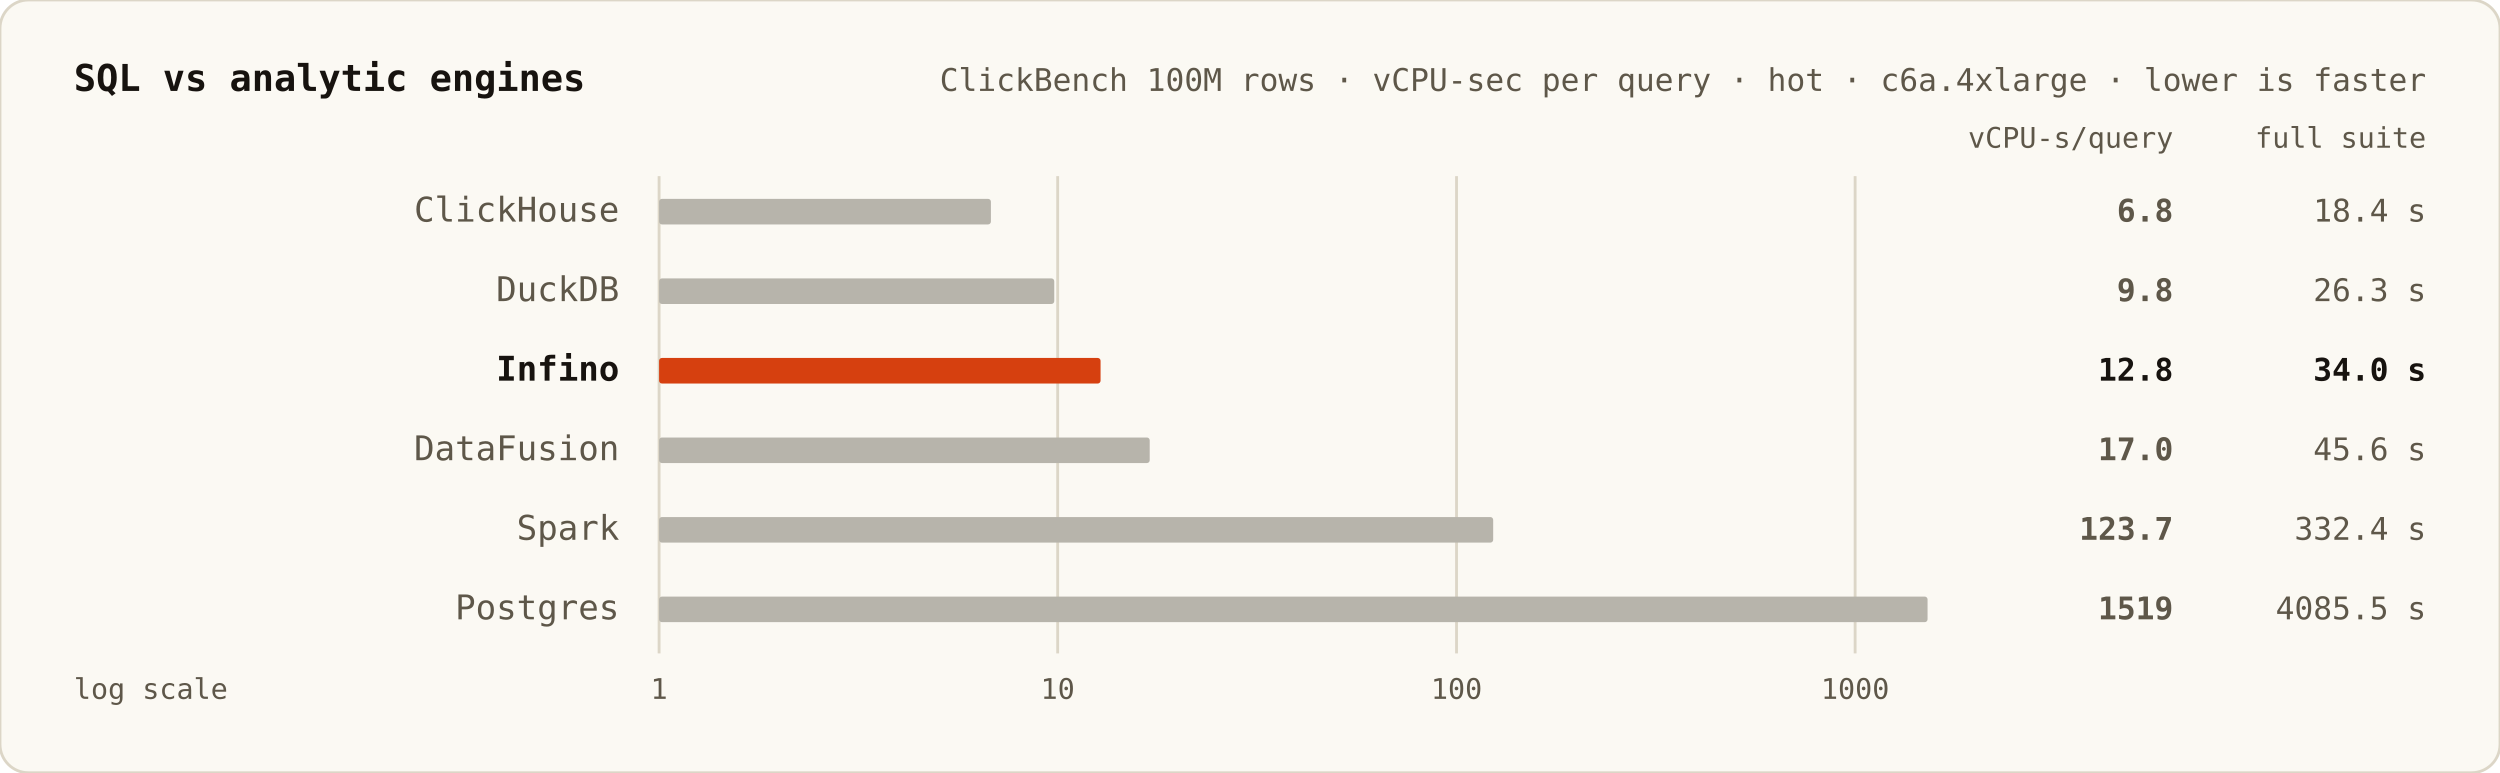
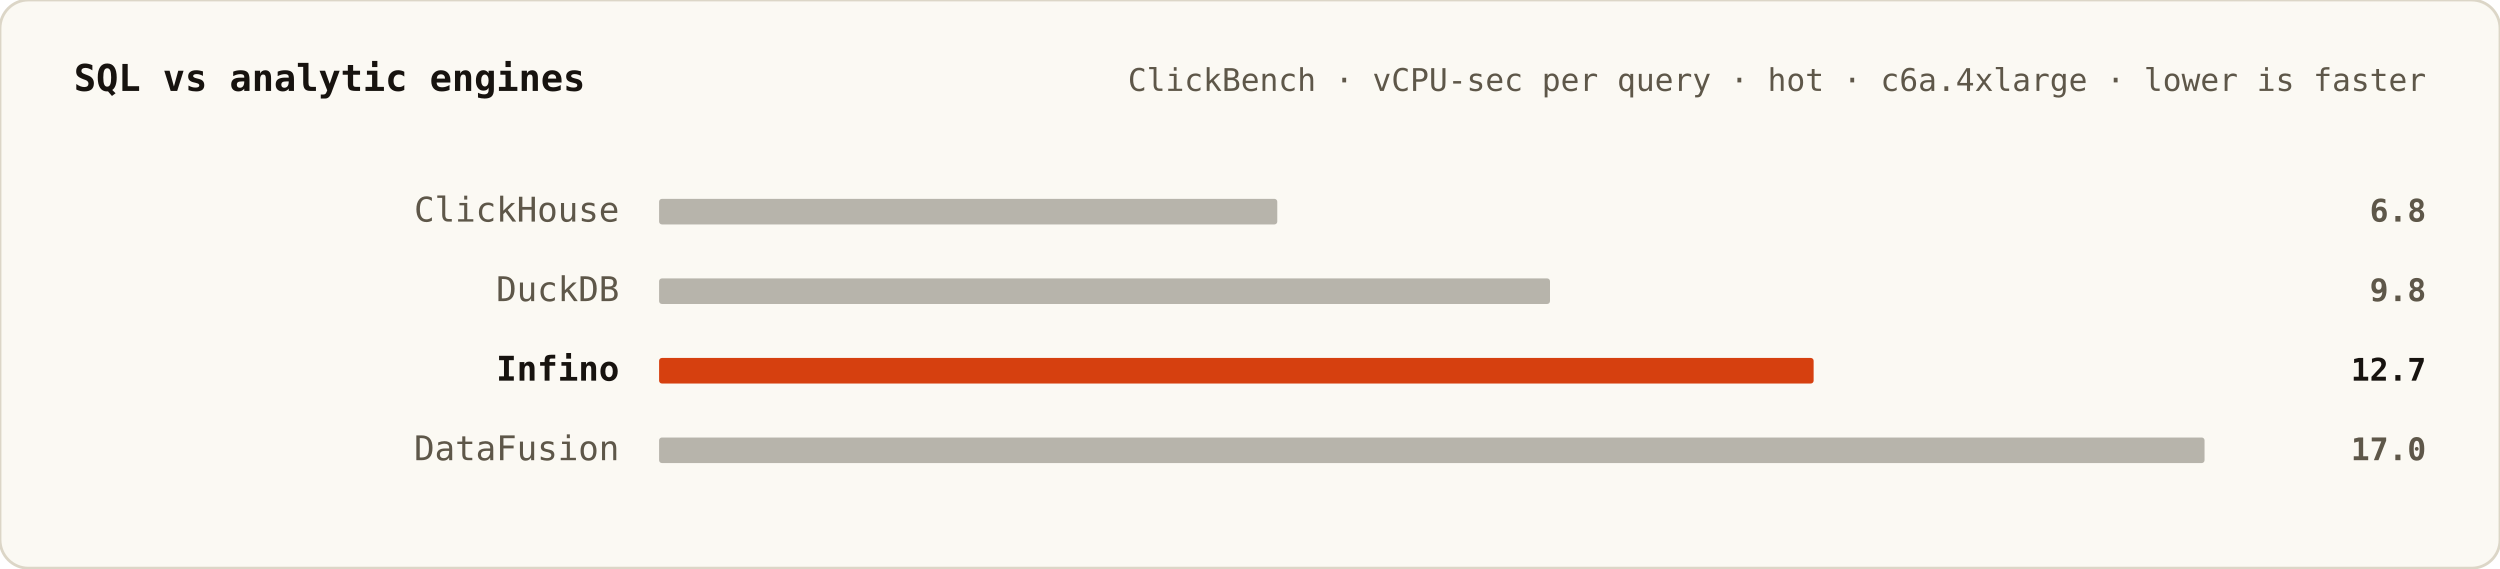
- <svg xmlns="http://www.w3.org/2000/svg" width="880" height="272" viewBox="0 0 880 272" role="img">
-   <rect width="880" height="272" rx="10" fill="#FBF9F3" stroke="#DCD6C7" />
+ <svg xmlns="http://www.w3.org/2000/svg" width="880" height="200" viewBox="0 0 880 200" role="img">
+   <rect width="880" height="200" rx="10" fill="#FBF9F3" stroke="#DCD6C7" />
  <text x="26.0" y="32.0" font-family="ui-monospace, SFMono-Regular, Menlo, Consolas, monospace" font-size="13" fill="#17130F" font-weight="600">SQL vs analytic engines</text>
-   <text x="854.0" y="32.0" font-family="ui-monospace, SFMono-Regular, Menlo, Consolas, monospace" font-size="11" fill="#5E5749" text-anchor="end">ClickBench 100M rows · vCPU-sec per query · hot · c6a.4xlarge · lower is faster</text>
-   <line x1="232.0" y1="62" x2="232.0" y2="230" stroke="#DCD6C7" />
-   <text x="232.0" y="246.0" font-family="ui-monospace, SFMono-Regular, Menlo, Consolas, monospace" font-size="10" fill="#5E5749" text-anchor="middle">1</text>
-   <line x1="372.3" y1="62" x2="372.3" y2="230" stroke="#DCD6C7" />
-   <text x="372.3" y="246.0" font-family="ui-monospace, SFMono-Regular, Menlo, Consolas, monospace" font-size="10" fill="#5E5749" text-anchor="middle">10</text>
-   <line x1="512.7" y1="62" x2="512.7" y2="230" stroke="#DCD6C7" />
-   <text x="512.7" y="246.0" font-family="ui-monospace, SFMono-Regular, Menlo, Consolas, monospace" font-size="10" fill="#5E5749" text-anchor="middle">100</text>
-   <line x1="653.0" y1="62" x2="653.0" y2="230" stroke="#DCD6C7" />
-   <text x="653.0" y="246.0" font-family="ui-monospace, SFMono-Regular, Menlo, Consolas, monospace" font-size="10" fill="#5E5749" text-anchor="middle">1000</text>
-   <text x="26.0" y="246.0" font-family="ui-monospace, SFMono-Regular, Menlo, Consolas, monospace" font-size="10" fill="#5E5749">log scale</text>
-   <text x="765.0" y="52.0" font-family="ui-monospace, SFMono-Regular, Menlo, Consolas, monospace" font-size="10" fill="#5E5749" text-anchor="end">vCPU-s/query</text>
-   <text x="854.0" y="52.0" font-family="ui-monospace, SFMono-Regular, Menlo, Consolas, monospace" font-size="10" fill="#5E5749" text-anchor="end">full suite</text>
+   <text x="854.0" y="32.0" font-family="ui-monospace, SFMono-Regular, Menlo, Consolas, monospace" font-size="11" fill="#5E5749" text-anchor="end">ClickBench · vCPU-sec per query · hot · c6a.4xlarge · lower is faster</text>
  <text x="218.0" y="78.0" font-family="ui-monospace, SFMono-Regular, Menlo, Consolas, monospace" font-size="12" fill="#5E5749" text-anchor="end">ClickHouse</text>
-   <rect x="232" y="70" width="116.8" height="9" rx="1" fill="#B7B4AB" />
-   <text x="765.0" y="78.0" font-family="ui-monospace, SFMono-Regular, Menlo, Consolas, monospace" font-size="11" fill="#5E5749" font-weight="600" text-anchor="end">6.8</text>
-   <text x="854.0" y="78.0" font-family="ui-monospace, SFMono-Regular, Menlo, Consolas, monospace" font-size="11" fill="#5E5749" text-anchor="end">18.4 s</text>
+   <rect x="232" y="70" width="217.6" height="9" rx="1" fill="#B7B4AB" />
+   <text x="854.0" y="78.0" font-family="ui-monospace, SFMono-Regular, Menlo, Consolas, monospace" font-size="11" fill="#5E5749" font-weight="600" text-anchor="end">6.8</text>
  <text x="218.0" y="106.0" font-family="ui-monospace, SFMono-Regular, Menlo, Consolas, monospace" font-size="12" fill="#5E5749" text-anchor="end">DuckDB</text>
-   <rect x="232" y="98" width="139.1" height="9" rx="1" fill="#B7B4AB" />
-   <text x="765.0" y="106.0" font-family="ui-monospace, SFMono-Regular, Menlo, Consolas, monospace" font-size="11" fill="#5E5749" font-weight="600" text-anchor="end">9.8</text>
-   <text x="854.0" y="106.0" font-family="ui-monospace, SFMono-Regular, Menlo, Consolas, monospace" font-size="11" fill="#5E5749" text-anchor="end">26.3 s</text>
+   <rect x="232" y="98" width="313.6" height="9" rx="1" fill="#B7B4AB" />
+   <text x="854.0" y="106.0" font-family="ui-monospace, SFMono-Regular, Menlo, Consolas, monospace" font-size="11" fill="#5E5749" font-weight="600" text-anchor="end">9.8</text>
  <text x="218.0" y="134.0" font-family="ui-monospace, SFMono-Regular, Menlo, Consolas, monospace" font-size="12" fill="#17130F" font-weight="600" text-anchor="end">Infino</text>
-   <rect x="232" y="126" width="155.4" height="9" rx="1" fill="#D6400F" />
-   <text x="765.0" y="134.0" font-family="ui-monospace, SFMono-Regular, Menlo, Consolas, monospace" font-size="11" fill="#17130F" font-weight="600" text-anchor="end">12.8</text>
-   <text x="854.0" y="134.0" font-family="ui-monospace, SFMono-Regular, Menlo, Consolas, monospace" font-size="11" fill="#17130F" font-weight="600" text-anchor="end">34.0 s</text>
+   <rect x="232" y="126" width="406.4" height="9" rx="1" fill="#D6400F" />
+   <text x="854.0" y="134.0" font-family="ui-monospace, SFMono-Regular, Menlo, Consolas, monospace" font-size="11" fill="#17130F" font-weight="600" text-anchor="end">12.7</text>
  <text x="218.0" y="162.0" font-family="ui-monospace, SFMono-Regular, Menlo, Consolas, monospace" font-size="12" fill="#5E5749" text-anchor="end">DataFusion</text>
-   <rect x="232" y="154" width="172.7" height="9" rx="1" fill="#B7B4AB" />
-   <text x="765.0" y="162.0" font-family="ui-monospace, SFMono-Regular, Menlo, Consolas, monospace" font-size="11" fill="#5E5749" font-weight="600" text-anchor="end">17.0</text>
-   <text x="854.0" y="162.0" font-family="ui-monospace, SFMono-Regular, Menlo, Consolas, monospace" font-size="11" fill="#5E5749" text-anchor="end">45.6 s</text>
-   <text x="218.0" y="190.0" font-family="ui-monospace, SFMono-Regular, Menlo, Consolas, monospace" font-size="12" fill="#5E5749" text-anchor="end">Spark</text>
-   <rect x="232" y="182" width="293.6" height="9" rx="1" fill="#B7B4AB" />
-   <text x="765.0" y="190.0" font-family="ui-monospace, SFMono-Regular, Menlo, Consolas, monospace" font-size="11" fill="#5E5749" font-weight="600" text-anchor="end">123.7</text>
-   <text x="854.0" y="190.0" font-family="ui-monospace, SFMono-Regular, Menlo, Consolas, monospace" font-size="11" fill="#5E5749" text-anchor="end">332.4 s</text>
-   <text x="218.0" y="218.0" font-family="ui-monospace, SFMono-Regular, Menlo, Consolas, monospace" font-size="12" fill="#5E5749" text-anchor="end">Postgres</text>
-   <rect x="232" y="210" width="446.5" height="9" rx="1" fill="#B7B4AB" />
-   <text x="765.0" y="218.0" font-family="ui-monospace, SFMono-Regular, Menlo, Consolas, monospace" font-size="11" fill="#5E5749" font-weight="600" text-anchor="end">1519</text>
-   <text x="854.0" y="218.0" font-family="ui-monospace, SFMono-Regular, Menlo, Consolas, monospace" font-size="11" fill="#5E5749" text-anchor="end">4085.5 s</text>
+   <rect x="232" y="154" width="544.0" height="9" rx="1" fill="#B7B4AB" />
+   <text x="854.0" y="162.0" font-family="ui-monospace, SFMono-Regular, Menlo, Consolas, monospace" font-size="11" fill="#5E5749" font-weight="600" text-anchor="end">17.0</text>
</svg>
